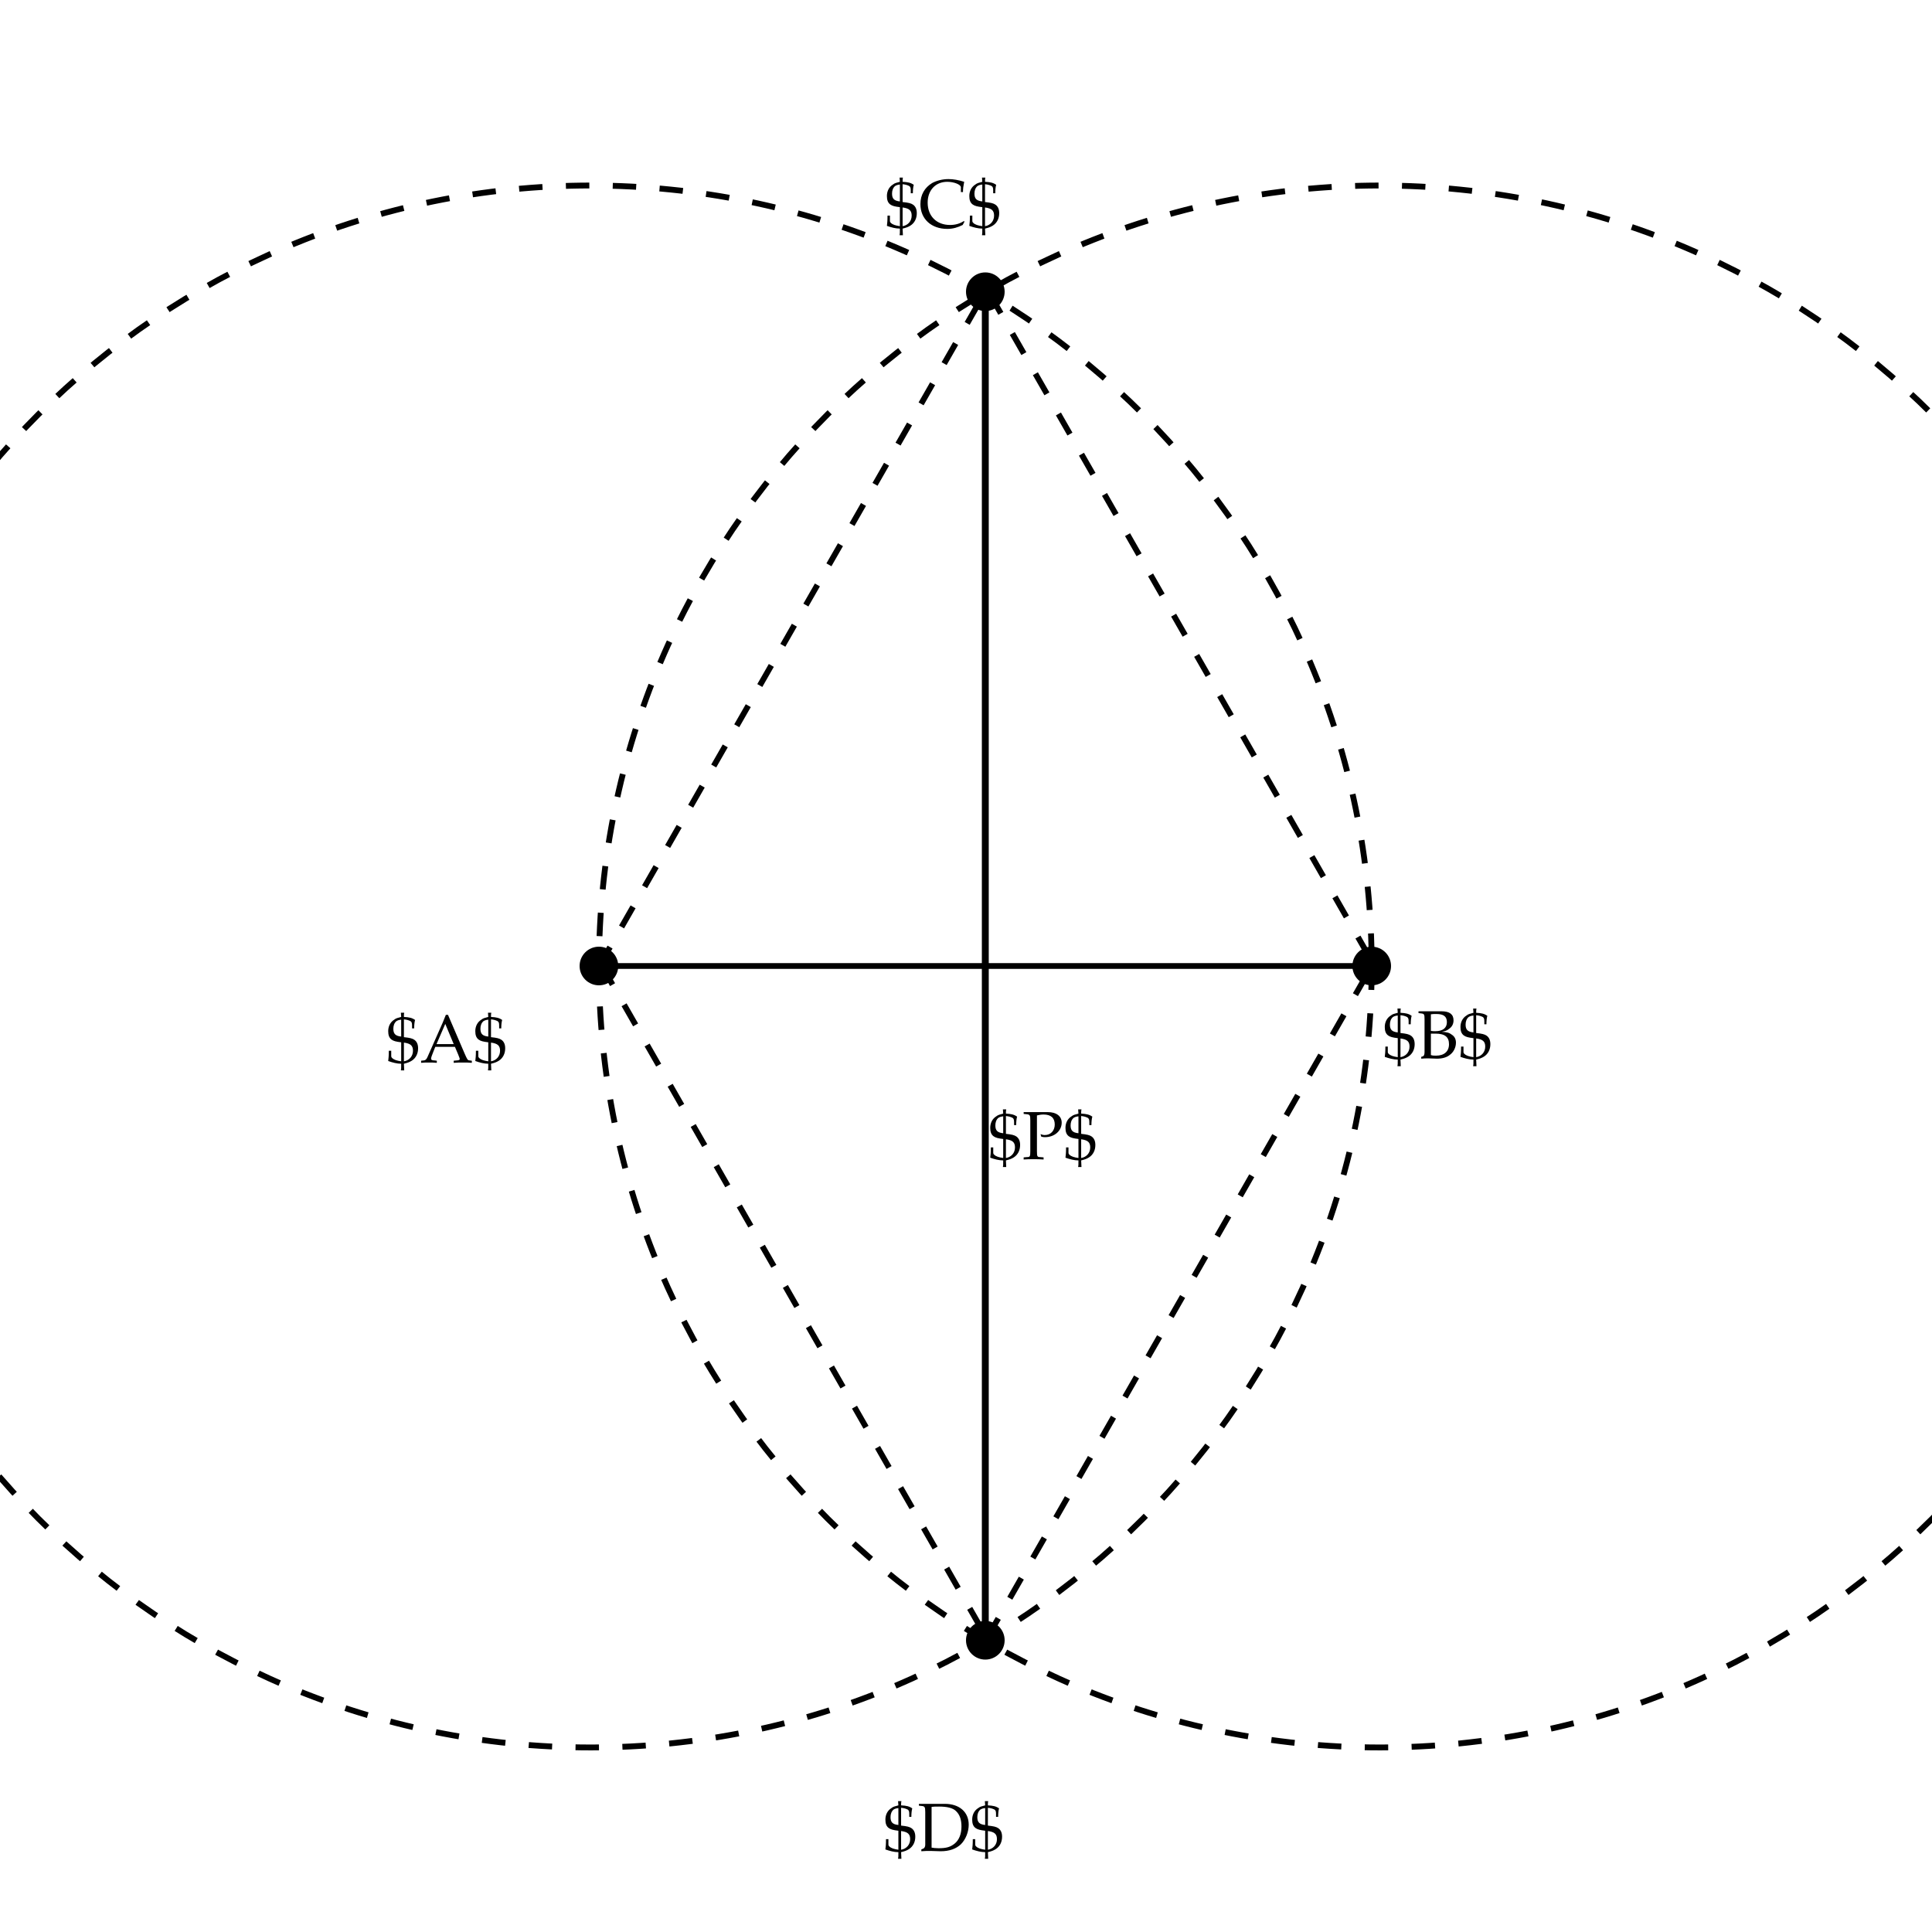
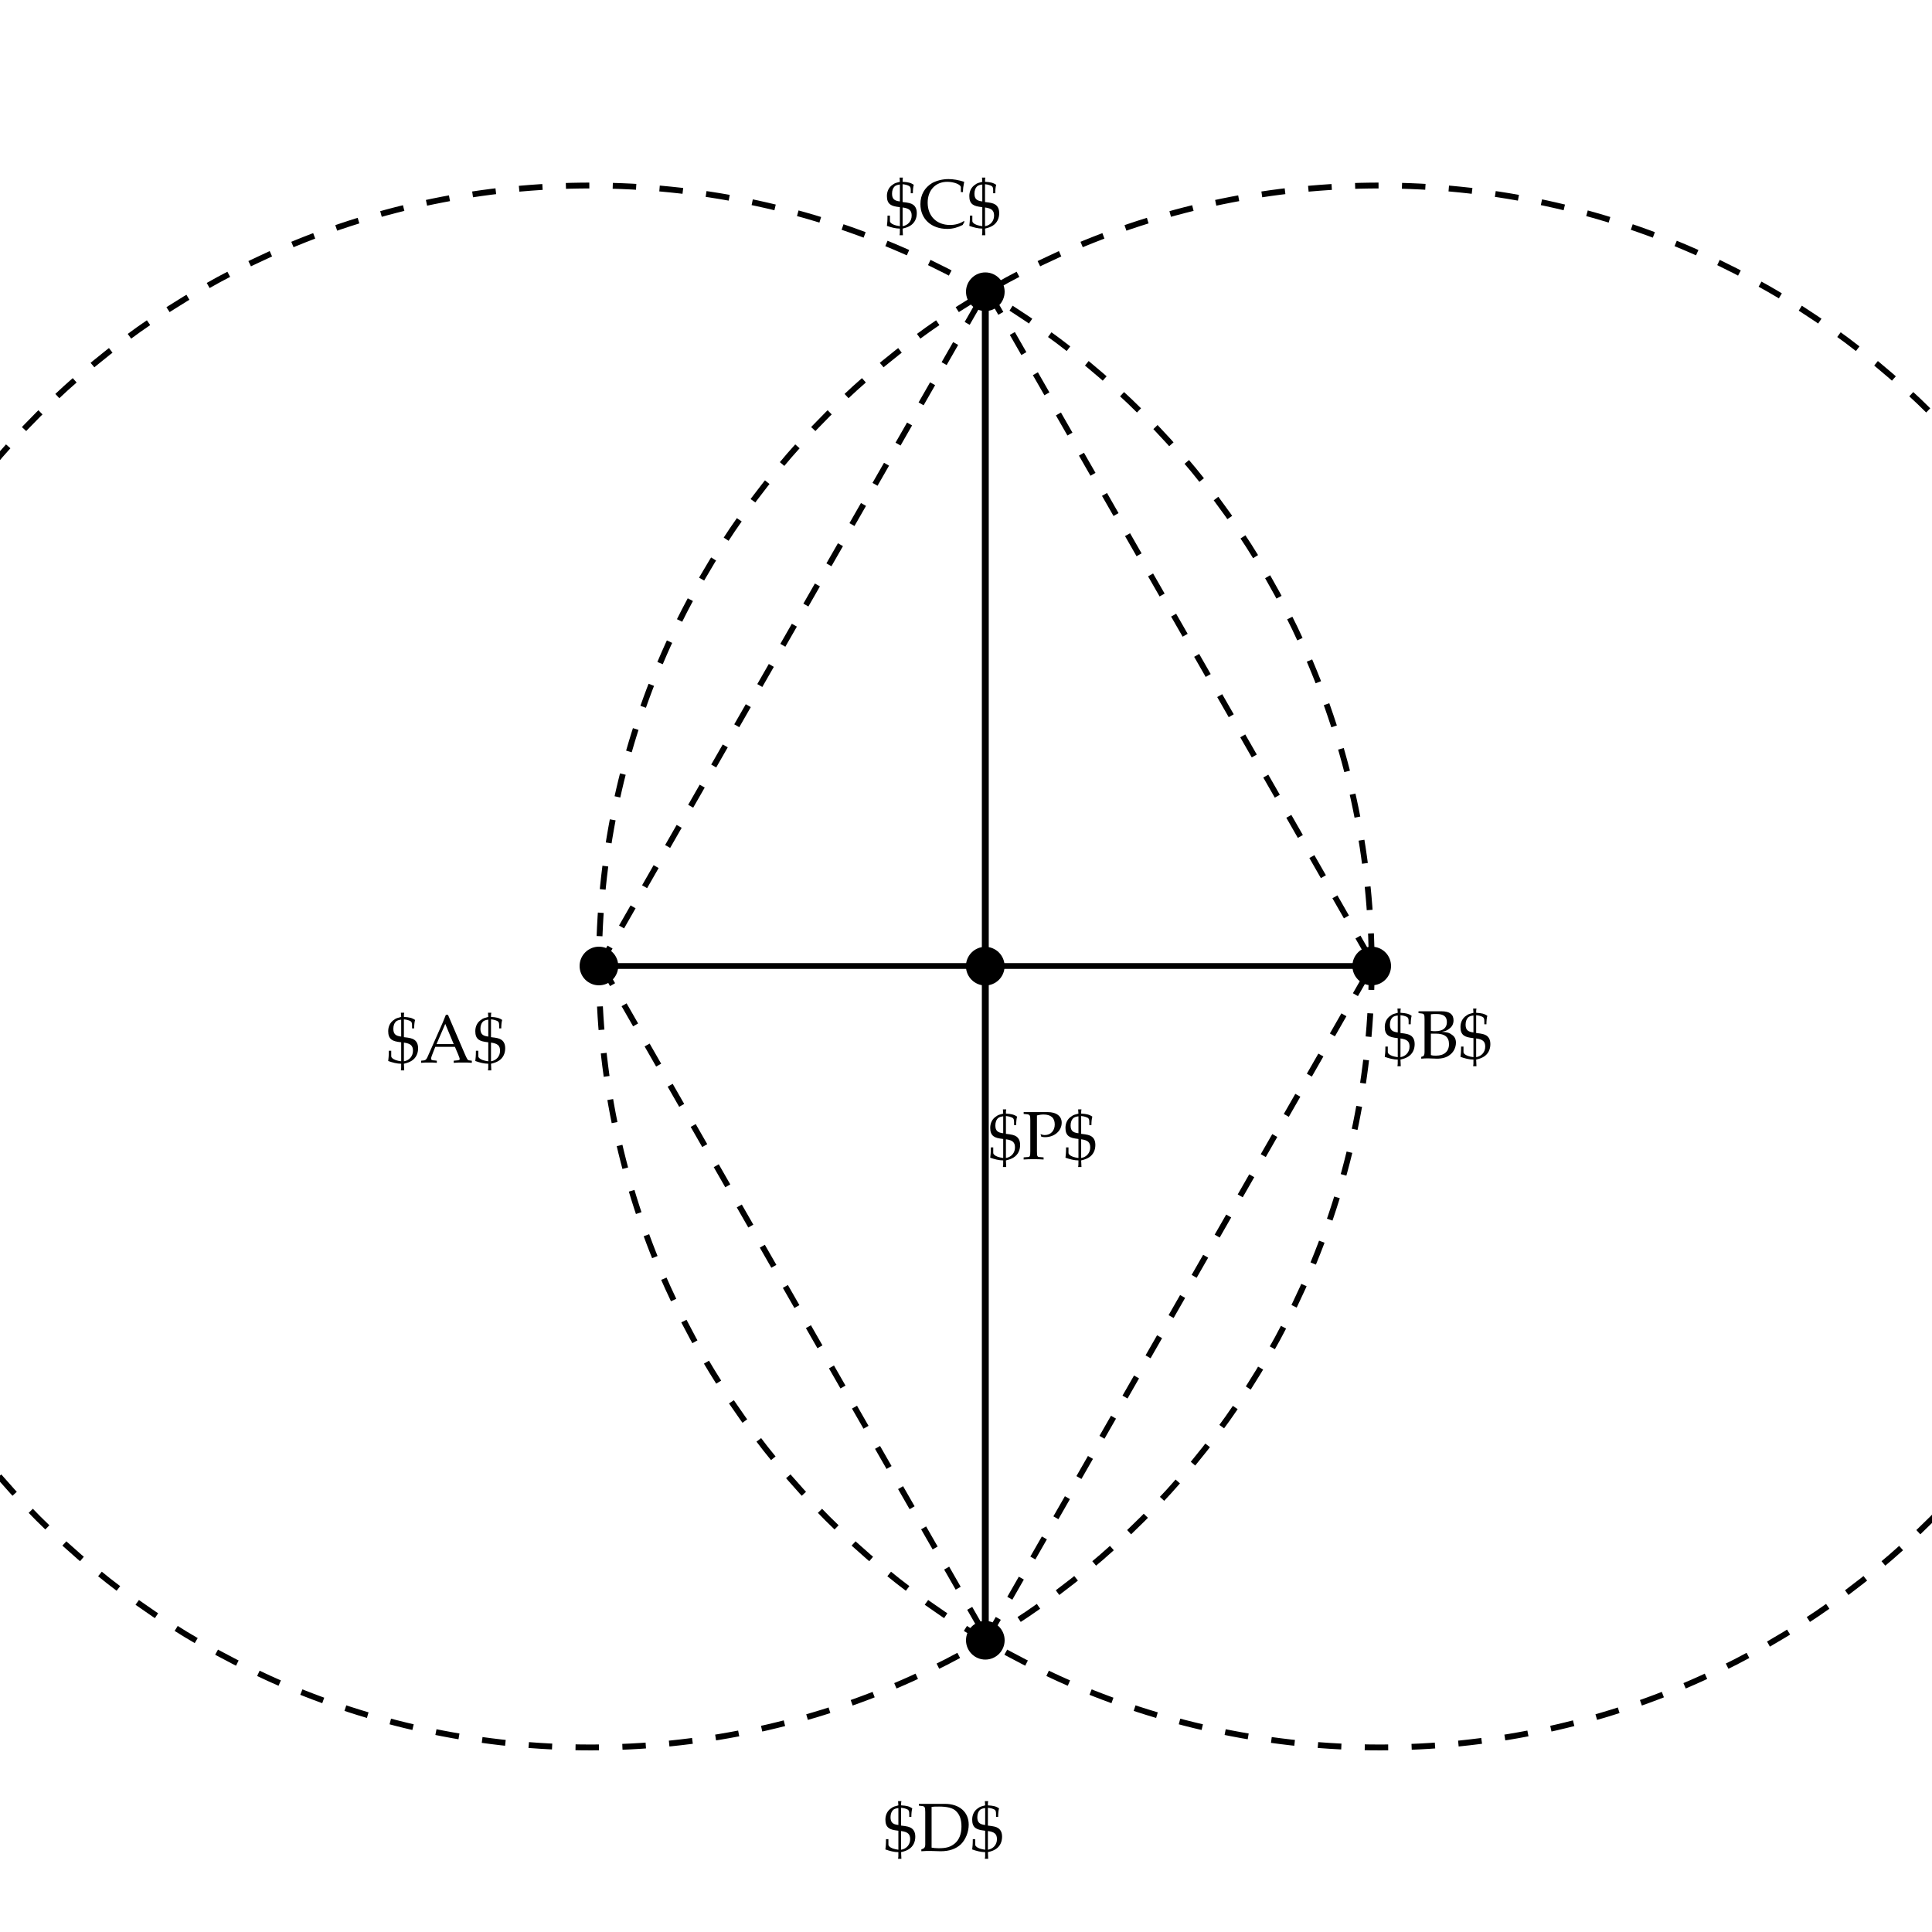
<svg xmlns="http://www.w3.org/2000/svg" width="100mm" height="100mm" viewBox="0 0 100 100" version="1.1" id="svg1">
  <defs id="defs1">
    </defs>
  <g id="layer1">
    <path style="fill:#000000;fill-opacity:0;stroke:#000000;stroke-width:0.299;stroke-dasharray:none" d="m 0.326,47.923 c 33.09,0 66.18,0 99.27,0" id="path2" transform="matrix(0.4029434,0,0,1,30.86864,2.076786)" />
    <text xml:space="preserve" style="font-size:3.528px;font-family:'TeX Gyre Pagella';-inkscape-font-specification:'TeX Gyre Pagella';text-align:center;word-spacing:0px;text-anchor:middle;fill:#000000;fill-opacity:1;stroke:#000000;stroke-width:0;stroke-dasharray:none" x="25.327" y="54.994" id="text6-3-8-3-3">
      <tspan id="tspan6-0-6-7-4" style="fill:#000000;fill-opacity:1;stroke-width:0;stroke-dasharray:none" x="25.327" y="54.994">$A$</tspan>
    </text>
    <ellipse style="fill:#000000;stroke:#000000;stroke-width:0;stroke-dasharray:none" id="circle3" cx="31" cy="50" rx="1" ry="1" />
    <text xml:space="preserve" style="font-size:3.528px;font-family:'TeX Gyre Pagella';-inkscape-font-specification:'TeX Gyre Pagella';text-align:center;word-spacing:0px;text-anchor:middle;fill:#000000;fill-opacity:1;stroke:#000000;stroke-width:0;stroke-dasharray:none" x="76.611" y="54.781" id="text6-3-8-3-3-5">
      <tspan id="tspan6-0-6-7-4-5" style="fill:#000000;fill-opacity:1;stroke-width:0;stroke-dasharray:none" x="76.611" y="54.781">$B$</tspan>
    </text>
    <ellipse style="fill:#000000;stroke:#000000;stroke-width:0;stroke-dasharray:none" id="circle3-8" cx="71" cy="50" rx="1" ry="1" />
    <circle style="fill:#000000;fill-opacity:0;stroke:#000000;stroke-width:0.303;stroke-dasharray:1.213,1.213;stroke-dashoffset:0" id="path1" cx="30.575" cy="50.025" r="40.423" />
    <circle style="fill:#000000;fill-opacity:0;stroke:#000000;stroke-width:0.303;stroke-dasharray:1.213,1.213;stroke-dashoffset:0" id="circle1" cx="71.425" cy="50.025" r="40.423" />
    <path style="fill:#000000;fill-opacity:0;stroke:#000000;stroke-width:0.357;stroke-dasharray:none" d="m 0.326,47.923 c 33.09,0 66.18,0 99.27,0" id="path2-4" transform="matrix(0,-0.705151,1,0,3.076237,85.22732)" />
    <text xml:space="preserve" style="font-size:3.528px;font-family:'TeX Gyre Pagella';-inkscape-font-specification:'TeX Gyre Pagella';text-align:center;word-spacing:0px;text-anchor:middle;fill:#000000;fill-opacity:1;stroke:#000000;stroke-width:0;stroke-dasharray:none" x="51.017" y="11.77" id="text6-3-8-3-3-5-1">
      <tspan id="tspan6-0-6-7-4-5-0" style="fill:#000000;fill-opacity:1;stroke-width:0;stroke-dasharray:none" x="51.017" y="11.77">$C$</tspan>
    </text>
    <ellipse style="fill:#000000;stroke:#000000;stroke-width:0;stroke-dasharray:none" id="circle3-5" cx="51" cy="15.1" rx="1" ry="1" />
    <text xml:space="preserve" style="font-size:3.528px;font-family:'TeX Gyre Pagella';-inkscape-font-specification:'TeX Gyre Pagella';text-align:center;word-spacing:0px;text-anchor:middle;fill:#000000;fill-opacity:1;stroke:#000000;stroke-width:0;stroke-dasharray:none" x="51.054" y="95.802" id="text6-3-8-3-3-5-1-2">
      <tspan id="tspan6-0-6-7-4-5-0-3" style="fill:#000000;fill-opacity:1;stroke-width:0;stroke-dasharray:none" x="51.054" y="95.802">$D$</tspan>
    </text>
    <ellipse style="fill:#000000;stroke:#000000;stroke-width:0;stroke-dasharray:none" id="circle3-5-0" cx="51" cy="84.9" rx="1" ry="1" />
    <text xml:space="preserve" style="font-size:3.528px;font-family:'TeX Gyre Pagella';-inkscape-font-specification:'TeX Gyre Pagella';text-align:center;word-spacing:0px;text-anchor:middle;fill:#000000;fill-opacity:1;stroke:#000000;stroke-width:0;stroke-dasharray:none" x="56.177" y="59.999" id="text6-3-8-3-3-5-1-2-8">
      <tspan id="tspan6-0-6-7-4-5-0-3-0" style="fill:#000000;fill-opacity:1;stroke-width:0;stroke-dasharray:none" x="56.177" y="59.999">$P$</tspan>
    </text>
+     <ellipse style="fill:#000000;stroke:#000000;stroke-width:0;stroke-dasharray:none" id="circle3-5-0-8" cx="50.997" cy="50.008" rx="1" ry="1" />
    <path style="fill:#000000;fill-opacity:0;stroke:#000000;stroke-width:0.3;stroke-dasharray:1.2, 1.2;stroke-dashoffset:0" d="M 30.979,50.062 51.004,15.091" id="path3" />
    <path style="fill:#000000;fill-opacity:0;stroke:#000000;stroke-width:0.3;stroke-dasharray:1.2, 1.2;stroke-dashoffset:0" d="M 51.075,84.808 71.1,49.837" id="path3-6" />
    <path style="fill:#000000;fill-opacity:0;stroke:#000000;stroke-width:0.3;stroke-dasharray:1.2, 1.2;stroke-dashoffset:0" d="m 31.11,49.924 20.025,34.971" id="path3-5" />
    <path style="fill:#000000;fill-opacity:0;stroke:#000000;stroke-width:0.3;stroke-dasharray:1.2, 1.2;stroke-dashoffset:0" d="m 51.206,15.178 20.025,34.971" id="path3-6-1" />
  </g>
</svg>
